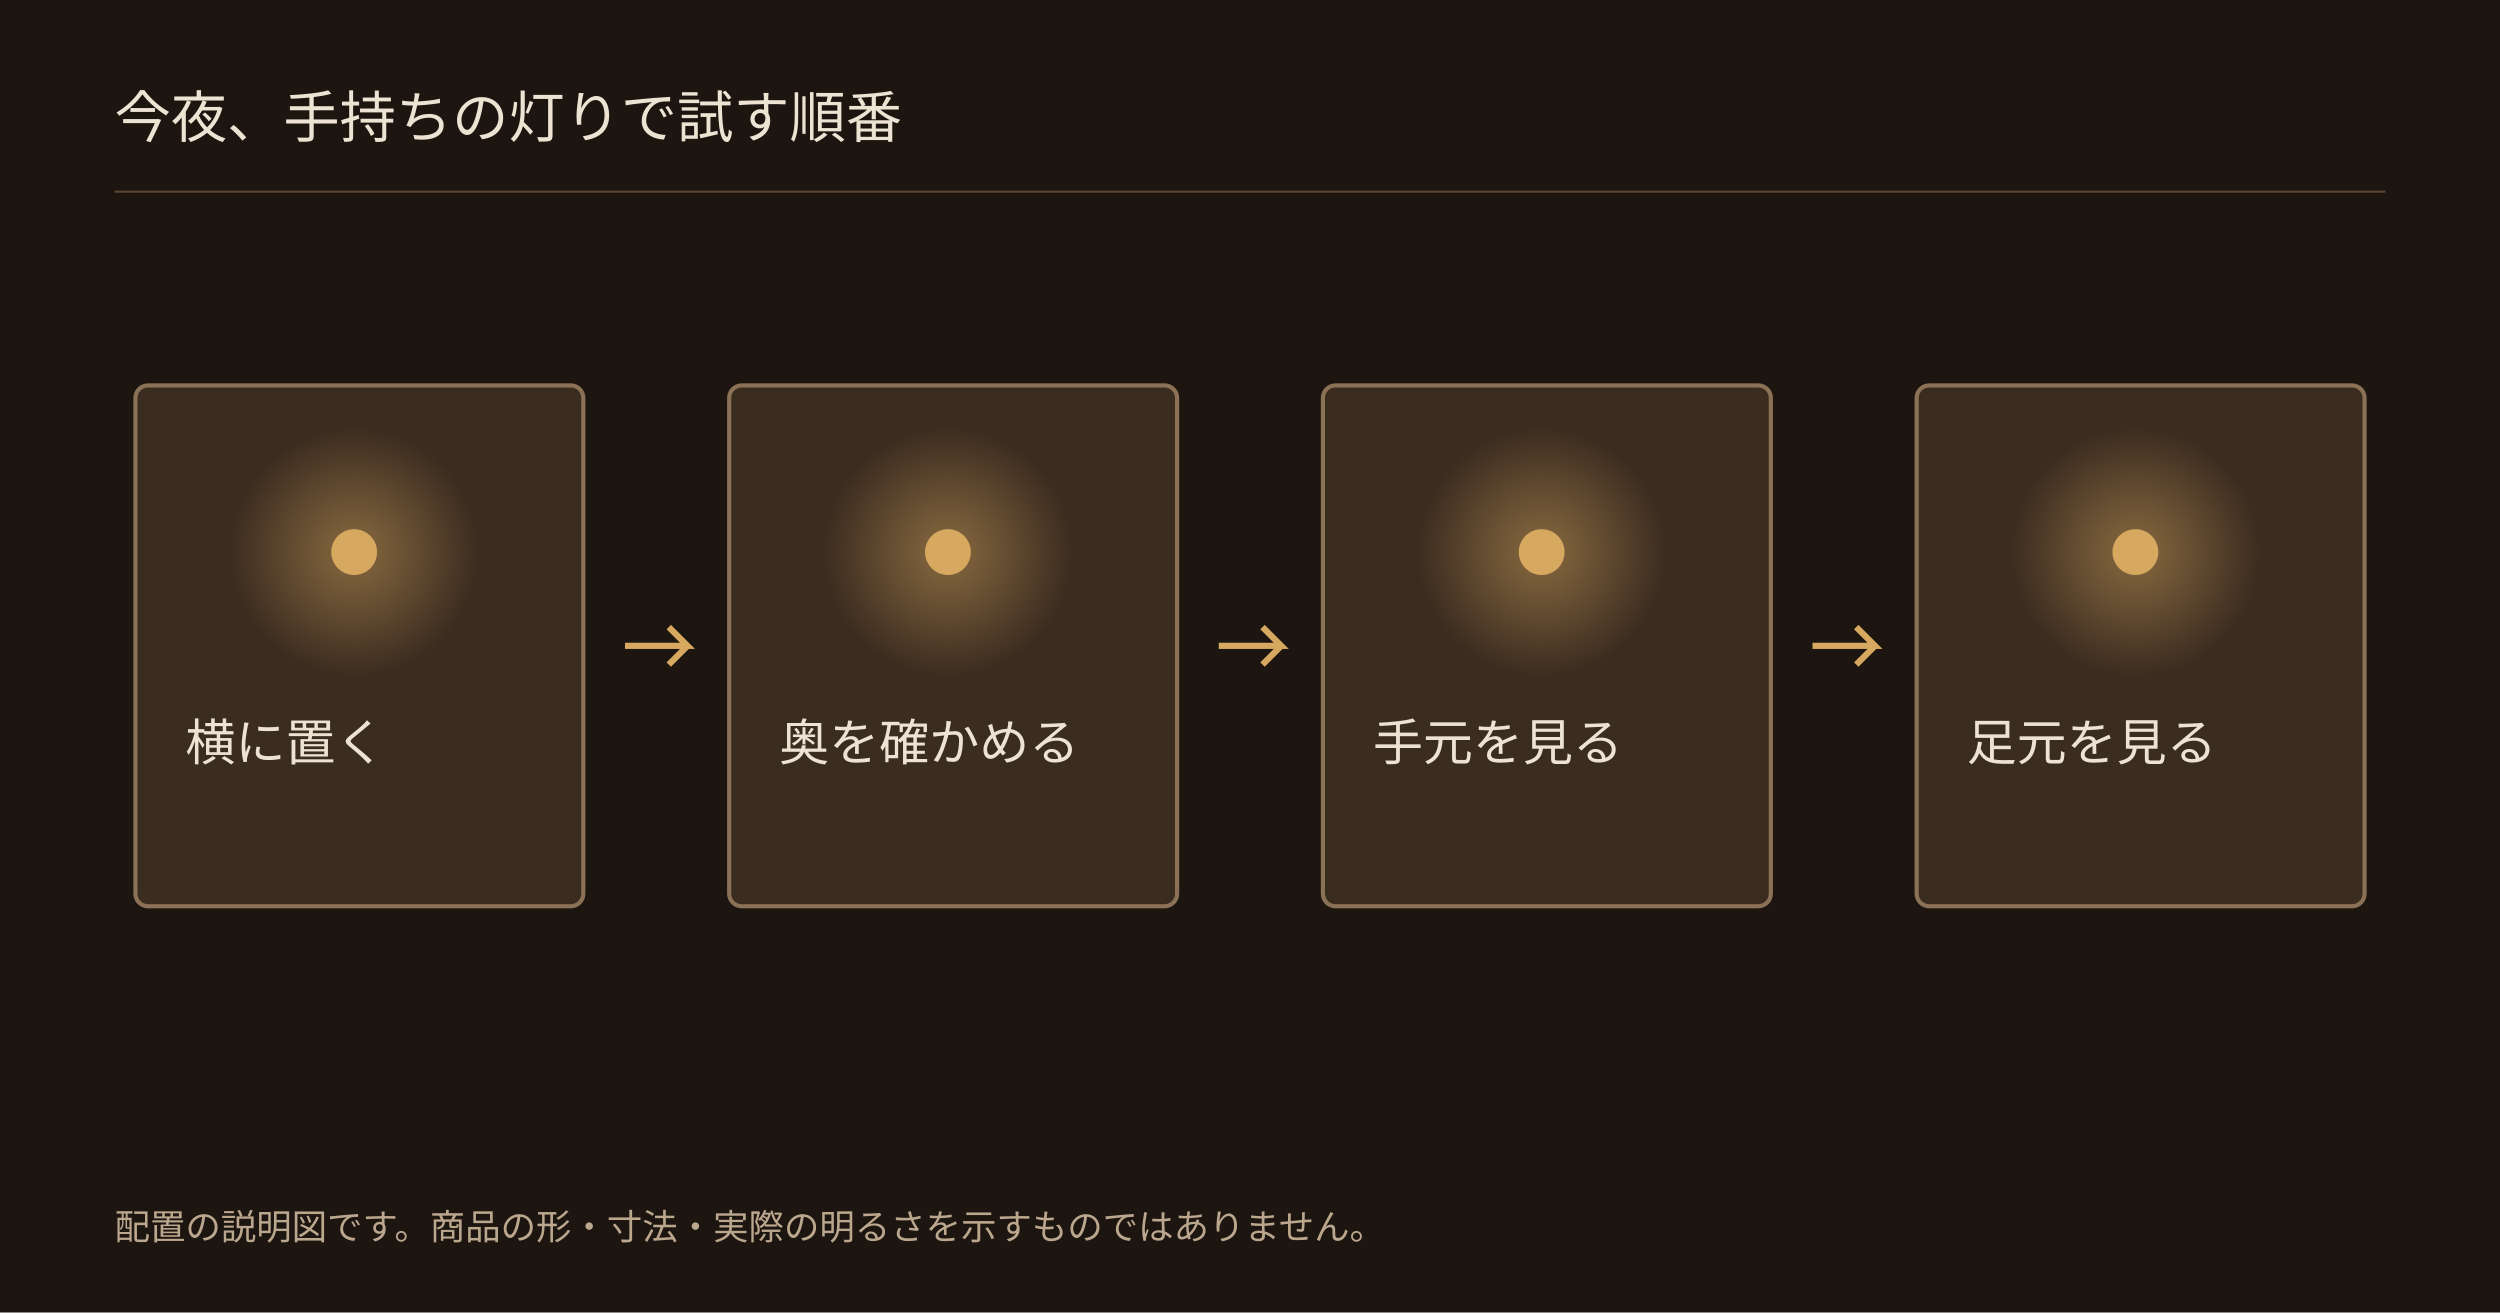
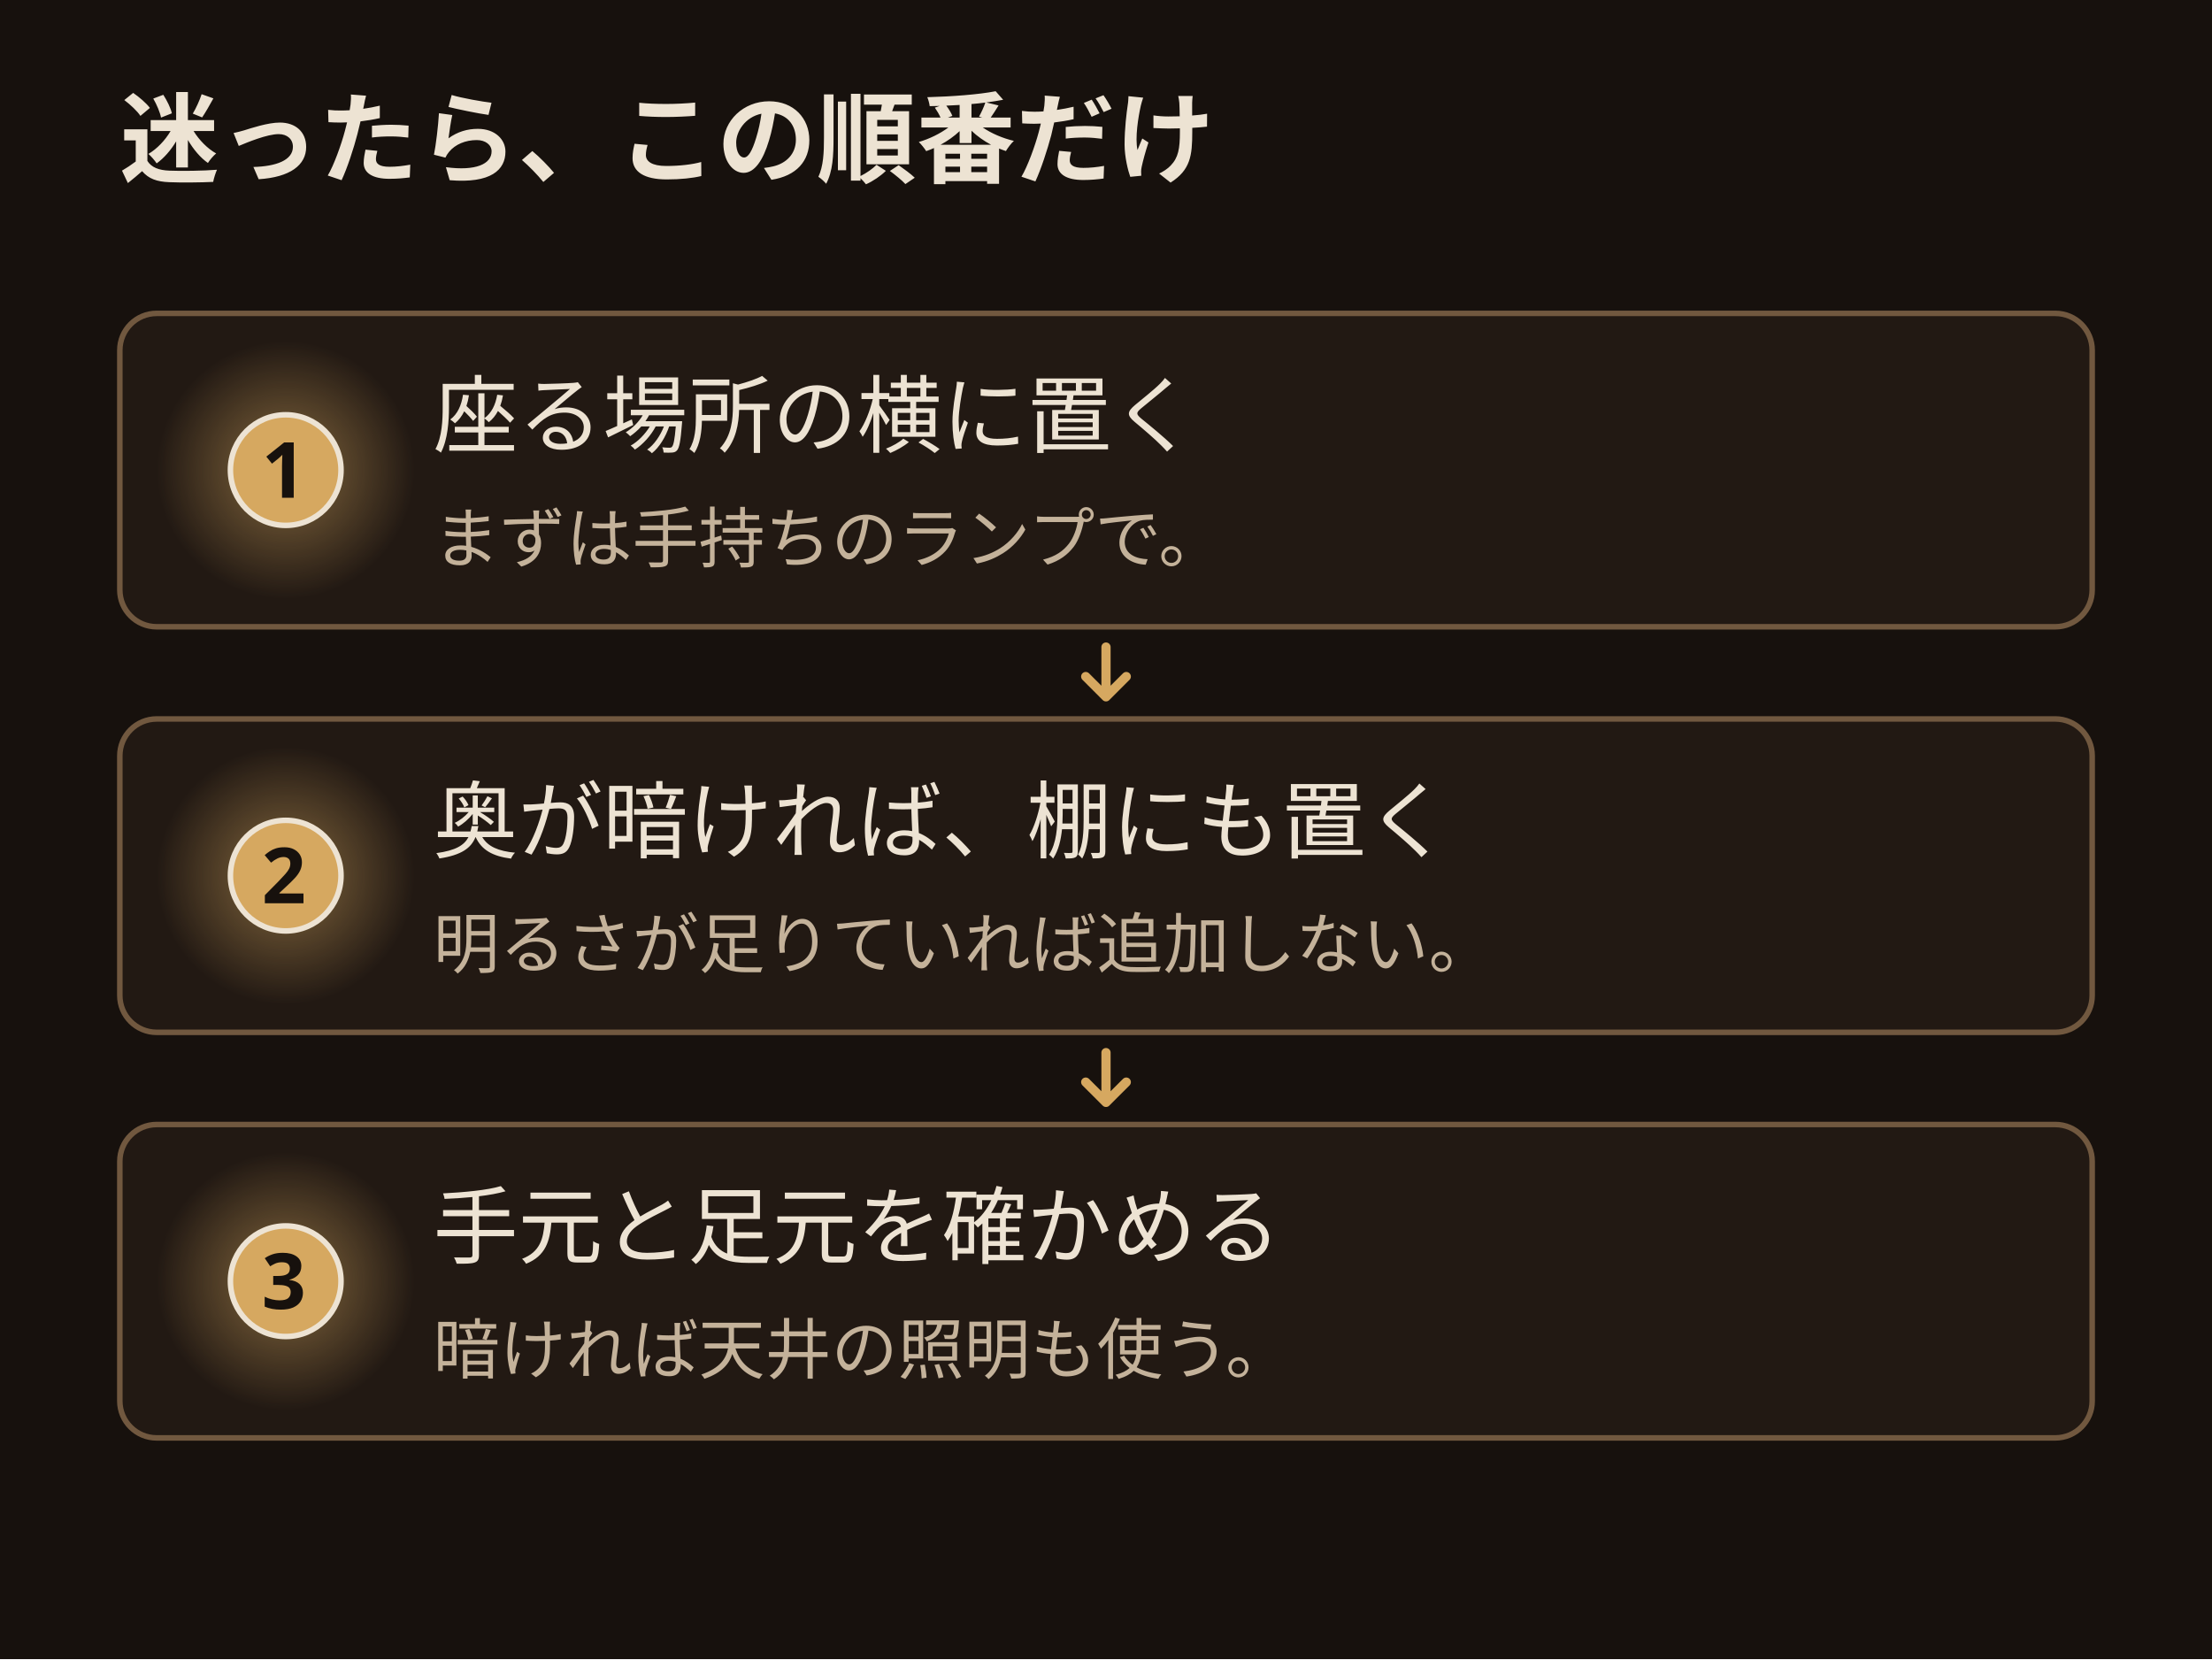
- <svg xmlns="http://www.w3.org/2000/svg" width="1200" height="630" viewBox="0 0 1200 630" role="img" aria-labelledby="title desc">
+ <svg xmlns="http://www.w3.org/2000/svg" width="1200" height="900" viewBox="0 0 1200 900" role="img" aria-labelledby="title">
  <defs>
-     <radialGradient id="glow">
-       <stop offset="0" stop-color="#d6a860" stop-opacity=".5" />
-       <stop offset="1" stop-color="#d6a860" stop-opacity="0" />
+     <radialGradient id="halo">
+       <stop stop-color="#D6A860" stop-opacity=".55" />
+       <stop offset="1" stop-color="#D6A860" stop-opacity="0" />
    </radialGradient>
  </defs>
-   <rect width="1200" height="630" fill="#1c1510" />
-   <text x="55" y="66" fill="#ede3d3" font-size="27" font-family="sans-serif">今夜、手持ちの灯りで試す順番</text>
-   <line x1="55" y1="92" x2="1145" y2="92" stroke="#5c4631" />
-   <rect x="65" y="185" width="215" height="250" rx="6" fill="#3b2c20" stroke="#8b7155" stroke-width="2" />
-   <circle cx="170" cy="265" r="60" fill="url(#glow)" />
-   <circle cx="170" cy="265" r="11" fill="#d6a860" />
-   <text x="89" y="365" fill="#ede3d3" font-size="24" font-family="sans-serif">横に置く</text>
-   <path d="M300 310 h30 l-9 -9 m9 9 l-9 9" stroke="#d6a860" fill="none" stroke-width="3" />
-   <rect x="350" y="185" width="215" height="250" rx="6" fill="#3b2c20" stroke="#8b7155" stroke-width="2" />
-   <circle cx="455" cy="265" r="60" fill="url(#glow)" />
-   <circle cx="455" cy="265" r="11" fill="#d6a860" />
-   <text x="374" y="365" fill="#ede3d3" font-size="24" font-family="sans-serif">奥を確かめる</text>
-   <path d="M585 310 h30 l-9 -9 m9 9 l-9 9" stroke="#d6a860" fill="none" stroke-width="3" />
-   <rect x="635" y="185" width="215" height="250" rx="6" fill="#3b2c20" stroke="#8b7155" stroke-width="2" />
-   <circle cx="740" cy="265" r="60" fill="url(#glow)" />
-   <circle cx="740" cy="265" r="11" fill="#d6a860" />
-   <text x="659" y="365" fill="#ede3d3" font-size="24" font-family="sans-serif">手元を見る</text>
-   <path d="M870 310 h30 l-9 -9 m9 9 l-9 9" stroke="#d6a860" fill="none" stroke-width="3" />
-   <rect x="920" y="185" width="215" height="250" rx="6" fill="#3b2c20" stroke="#8b7155" stroke-width="2" />
-   <circle cx="1025" cy="265" r="60" fill="url(#glow)" />
-   <circle cx="1025" cy="265" r="11" fill="#d6a860" />
-   <text x="944" y="365" fill="#ede3d3" font-size="24" font-family="sans-serif">足元を見る</text>
-   <text x="55" y="595" fill="#bba78e" font-size="17" font-family="sans-serif">配置の説明図です。商品の形・寸法・実際の明るさを示すものではありません。</text>
+   <rect width="1200" height="900" fill="#17110D" />
+   <text x="65" y="95" fill="#EDE3D3" font-size="54" font-weight="700" font-family="Hiragino Kaku Gothic ProN,Yu Gothic,sans-serif">迷ったら、この順番だけ</text>
+   <rect x="65" y="170" width="1070" height="170" rx="20" fill="#221913" stroke="#71583F" stroke-width="3" />
+   <circle cx="155" cy="255" r="70" fill="url(#halo)" />
+   <circle cx="155" cy="255" r="30" fill="#D6A860" stroke="#EDE3D3" stroke-width="3" />
+   <text x="142" y="270" fill="#17110D" font-size="42" font-weight="700" font-family="Hiragino Kaku Gothic ProN,Yu Gothic,sans-serif">1</text>
+   <text x="235" y="242" fill="#EDE3D3" font-size="46" font-weight="500" font-family="Hiragino Kaku Gothic ProN,Yu Gothic,sans-serif">座る場所の横に置く</text>
+   <text x="235" y="305" fill="#C4B29A" font-size="36" font-weight="500" font-family="Hiragino Kaku Gothic ProN,Yu Gothic,sans-serif">まずは手持ちのランプで。</text>
+   <path d="M600 351 V378 M589 367 L600 378 L611 367" fill="none" stroke="#D6A860" stroke-width="5" stroke-linecap="round" stroke-linejoin="round" />
+   <rect x="65" y="390" width="1070" height="170" rx="20" fill="#221913" stroke="#71583F" stroke-width="3" />
+   <circle cx="155" cy="475" r="70" fill="url(#halo)" />
+   <circle cx="155" cy="475" r="30" fill="#D6A860" stroke="#EDE3D3" stroke-width="3" />
+   <text x="142" y="490" fill="#17110D" font-size="42" font-weight="700" font-family="Hiragino Kaku Gothic ProN,Yu Gothic,sans-serif">2</text>
+   <text x="235" y="462" fill="#EDE3D3" font-size="46" font-weight="500" font-family="Hiragino Kaku Gothic ProN,Yu Gothic,sans-serif">奥が暗ければ、棚にも置く</text>
+   <text x="235" y="525" fill="#C4B29A" font-size="36" font-weight="500" font-family="Hiragino Kaku Gothic ProN,Yu Gothic,sans-serif">明るさが足りていれば追加しない。</text>
+   <path d="M600 571 V598 M589 587 L600 598 L611 587" fill="none" stroke="#D6A860" stroke-width="5" stroke-linecap="round" stroke-linejoin="round" />
+   <rect x="65" y="610" width="1070" height="170" rx="20" fill="#221913" stroke="#71583F" stroke-width="3" />
+   <circle cx="155" cy="695" r="70" fill="url(#halo)" />
+   <circle cx="155" cy="695" r="30" fill="#D6A860" stroke="#EDE3D3" stroke-width="3" />
+   <text x="142" y="710" fill="#17110D" font-size="42" font-weight="700" font-family="Hiragino Kaku Gothic ProN,Yu Gothic,sans-serif">3</text>
+   <text x="235" y="682" fill="#EDE3D3" font-size="46" font-weight="500" font-family="Hiragino Kaku Gothic ProN,Yu Gothic,sans-serif">手元と足元を確かめる</text>
+   <text x="235" y="745" fill="#C4B29A" font-size="36" font-weight="500" font-family="Hiragino Kaku Gothic ProN,Yu Gothic,sans-serif">暗ければ天井の照明も使う。</text>
</svg>
